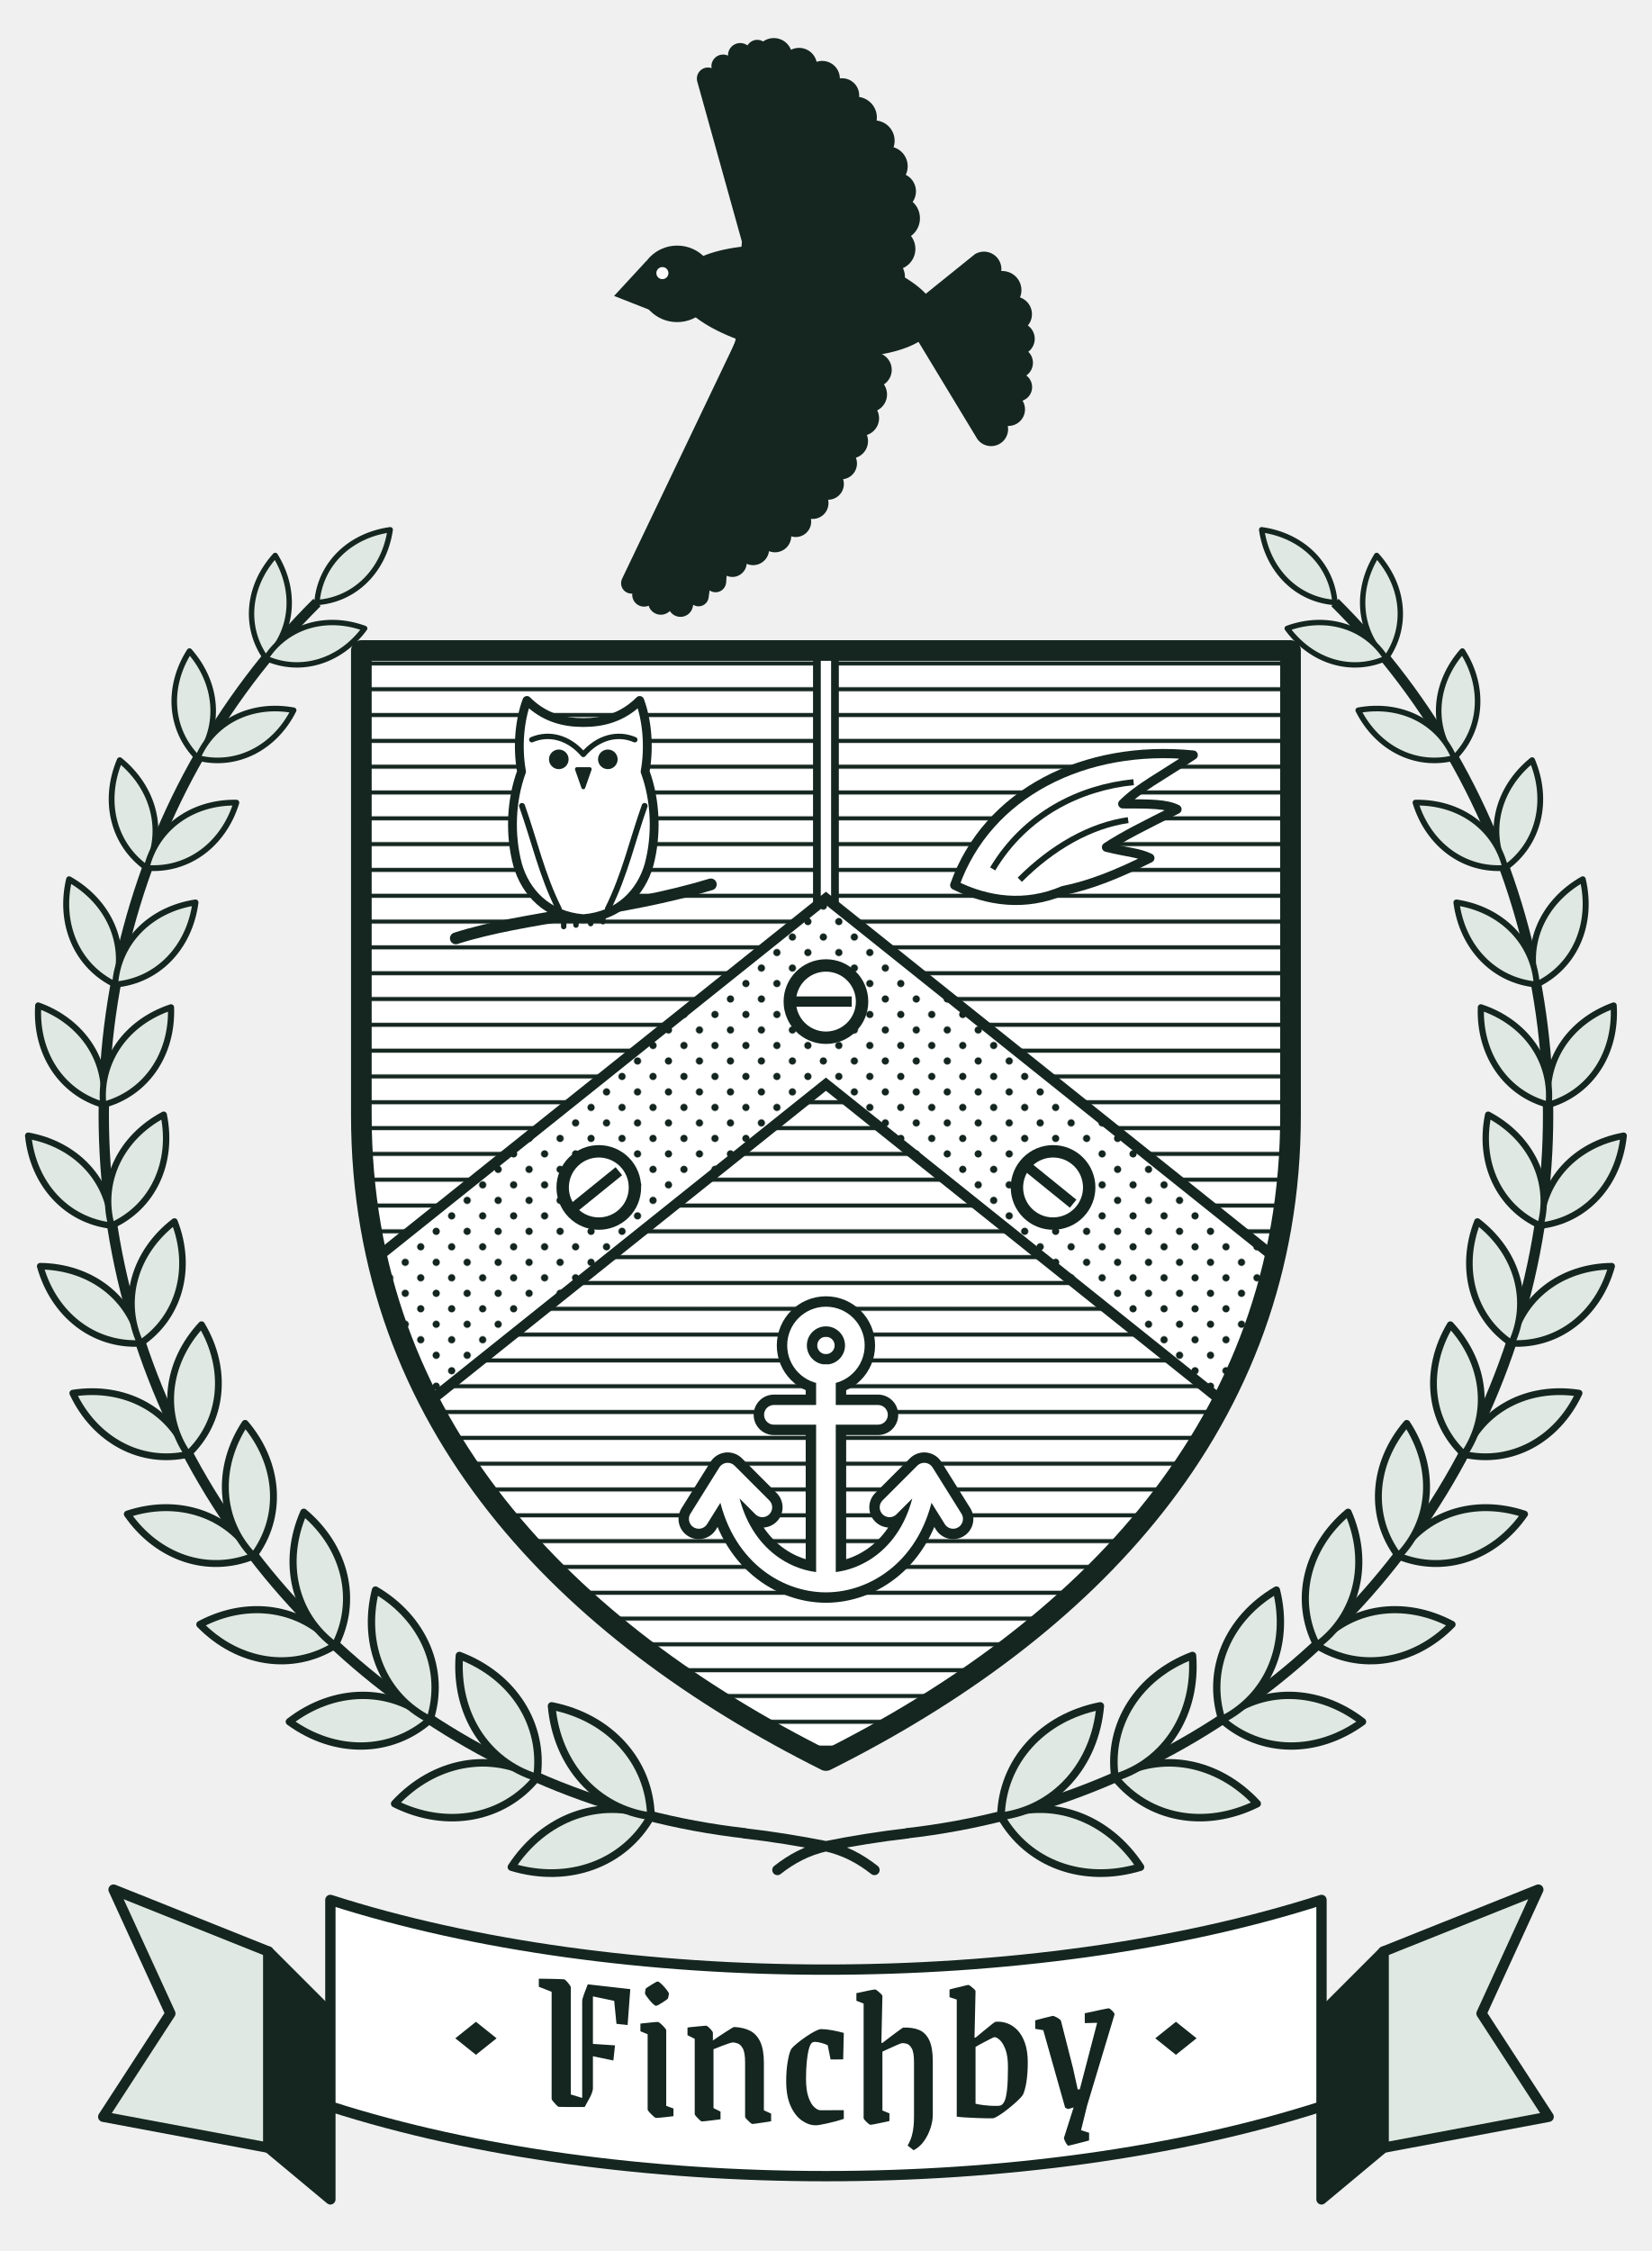
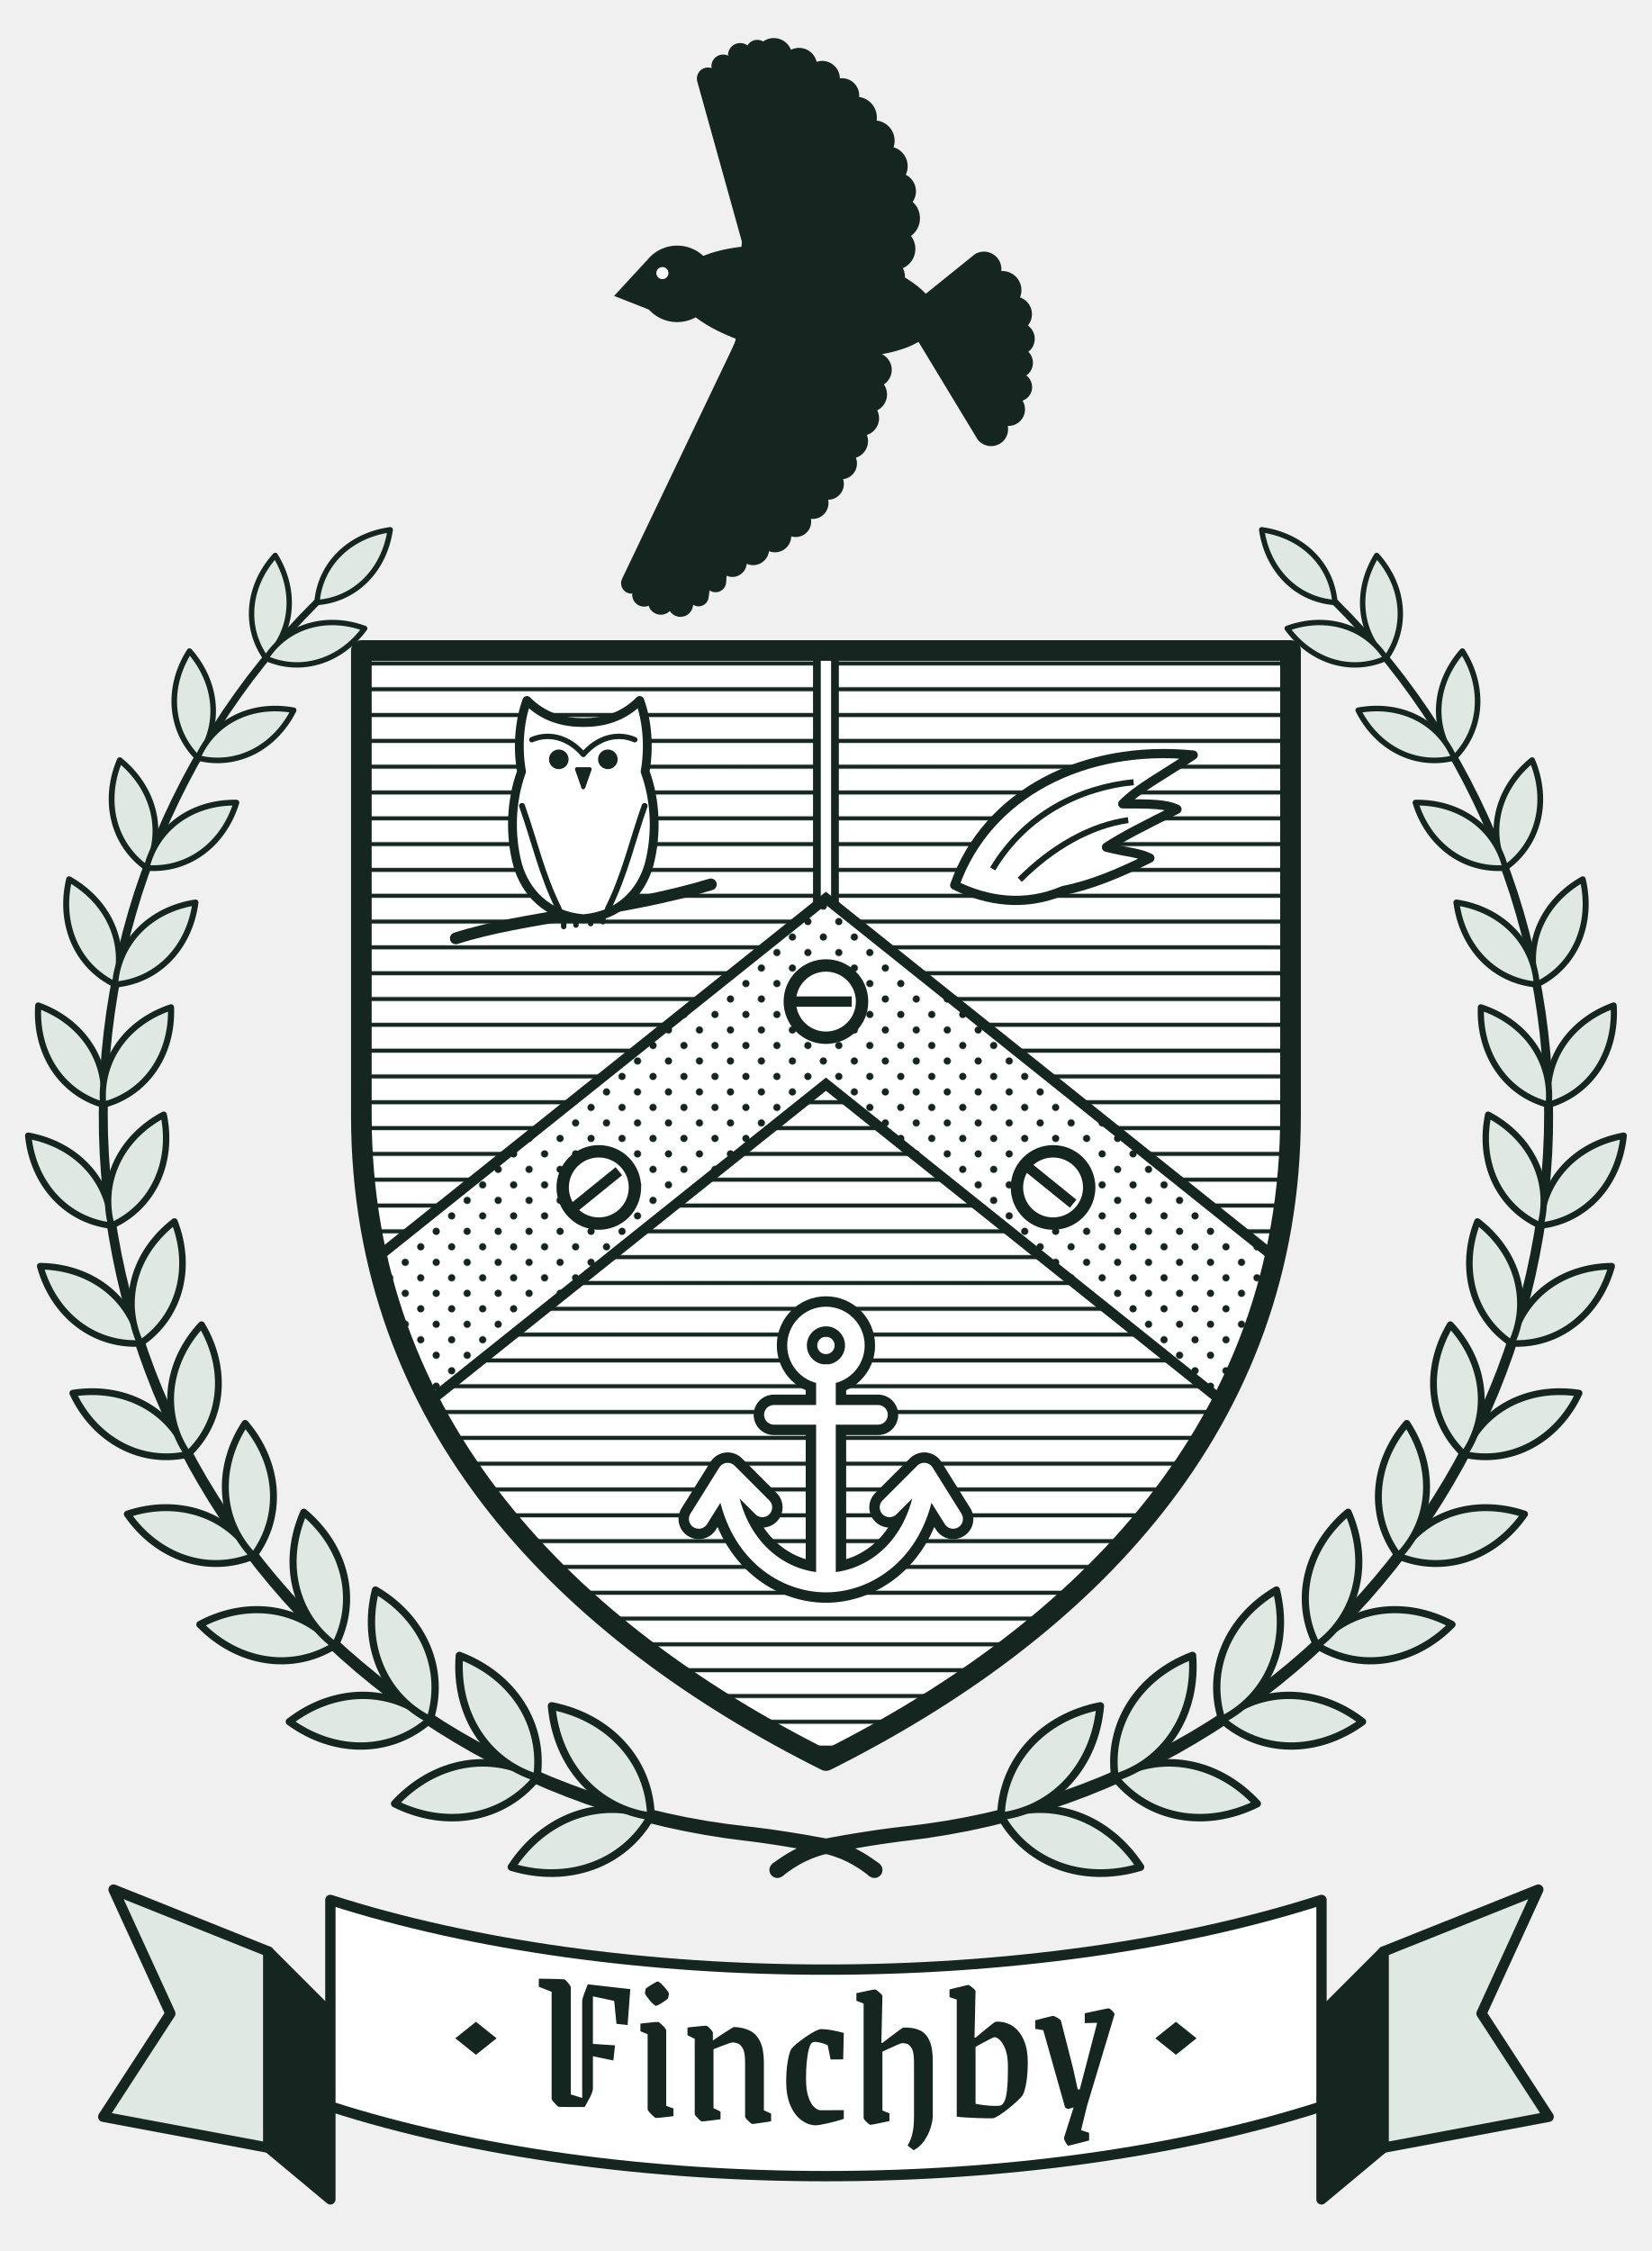
<svg xmlns="http://www.w3.org/2000/svg" viewBox="40 84 320 436" role="img" aria-labelledby="ct">
  <defs>
    <pattern id="az" width="5" height="5" patternUnits="userSpaceOnUse">
      <path d="M0 2.5 H5" stroke="#14261f" stroke-width=".8" />
    </pattern>
    <pattern id="or" width="6" height="6" patternUnits="userSpaceOnUse">
      <rect width="6" height="6" fill="#fff" />
      <circle cx="1.5" cy="1.5" r=".7" fill="#14261f" />
      <circle cx="4.5" cy="4.5" r=".7" fill="#14261f" />
    </pattern>
    <pattern id="gu" width="3" height="3" patternUnits="userSpaceOnUse">
      <rect width="3" height="3" fill="#fff" />
      <path d="M1.5 0 V3" stroke="#14261f" stroke-width=".7" />
    </pattern>
    <clipPath id="sh">
      <path d="M110 210 H290 V300 C290 360 250 400 200 425 C150 400 110 360 110 300 Z" />
    </clipPath>
    <g id="laurel" fill="#dfe8e2" stroke="#14261f" stroke-width="1.3" stroke-linejoin="round">
-       <path d="M184.4 439.1 A140 140 0 0 1 101.4 200.7" fill="none" stroke-width="2" />
+       <path d="M210.34 444.97 L209.61 444.43 L208.85 443.90 L208.08 443.39 L207.29 442.91 L206.49 442.46 L205.67 442.03 L204.83 441.64 L203.97 441.28 L203.09 440.95 L202.19 440.65 L201.27 440.39 L200.31 440.16 L199.02 439.91 L197.72 439.68 L196.41 439.44 L195.09 439.22 L193.76 439.00 L192.42 438.79 L191.09 438.59 L189.76 438.39 L188.44 438.21 L187.12 438.04 L185.83 437.88 L184.57 437.74 L180.68 437.26 L176.83 436.68 L173.00 435.99 L169.19 435.19 L165.40 434.28 L161.63 433.27 L157.90 432.15 L154.20 430.93 L150.54 429.60 L146.91 428.17 L143.32 426.64 L139.78 425.01 L136.29 423.28 L132.85 421.45 L129.45 419.53 L126.12 417.51 L122.84 415.39 L119.62 413.19 L116.47 410.89 L113.38 408.51 L110.36 406.04 L107.41 403.49 L104.53 400.85 L101.72 398.14 L99.00 395.34 L96.35 392.48 L93.79 389.53 L91.31 386.52 L88.91 383.44 L86.60 380.29 L84.38 377.08 L82.26 373.80 L80.22 370.47 L78.28 367.08 L76.44 363.64 L74.69 360.15 L73.04 356.61 L71.49 353.02 L70.04 349.39 L68.70 345.72 L67.46 342.02 L66.32 338.28 L65.29 334.51 L64.37 330.72 L63.55 326.89 L62.84 323.05 L62.24 319.19 L61.74 315.31 L61.36 311.42 L61.09 307.52 L60.92 303.62 L60.87 299.71 L60.92 295.80 L61.09 291.89 L61.36 287.99 L61.74 284.10 L62.24 280.22 L62.84 276.36 L63.55 272.51 L64.37 268.69 L65.29 264.89 L66.33 261.11 L67.46 257.37 L68.71 253.66 L70.05 249.99 L71.50 246.35 L73.05 242.76 L74.71 239.21 L76.46 235.71 L78.30 232.27 L80.25 228.87 L82.29 225.53 L84.42 222.25 L86.65 219.03 L88.96 215.87 L91.36 212.78 L93.85 209.75 L96.42 206.80 L99.08 203.92 L101.82 201.11 L100.89 200.21 L98.12 203.02 L95.43 205.91 L92.83 208.88 L90.30 211.93 L87.86 215.04 L85.52 218.22 L83.26 221.46 L81.09 224.77 L79.02 228.14 L77.04 231.56 L75.16 235.04 L73.38 238.57 L71.69 242.15 L70.11 245.77 L68.63 249.44 L67.26 253.15 L65.98 256.89 L64.82 260.67 L63.76 264.49 L62.81 268.33 L61.96 272.19 L61.23 276.08 L60.60 279.99 L60.09 283.91 L59.68 287.85 L59.39 291.79 L59.21 295.75 L59.14 299.70 L59.17 303.66 L59.32 307.62 L59.59 311.57 L59.96 315.51 L60.44 319.44 L61.03 323.35 L61.74 327.25 L62.55 331.13 L63.47 334.98 L64.50 338.80 L65.63 342.60 L66.87 346.36 L68.22 350.08 L69.67 353.77 L71.23 357.41 L72.88 361.01 L74.64 364.57 L76.49 368.07 L78.45 371.51 L80.50 374.91 L82.64 378.24 L84.88 381.51 L87.21 384.72 L89.62 387.86 L92.13 390.93 L94.72 393.93 L97.39 396.86 L100.15 399.71 L102.98 402.49 L105.89 405.18 L108.88 407.79 L111.94 410.32 L115.06 412.75 L118.26 415.11 L121.52 417.37 L124.84 419.53 L128.23 421.61 L131.66 423.59 L135.16 425.47 L138.70 427.25 L142.30 428.93 L145.94 430.51 L149.62 431.99 L153.35 433.37 L157.11 434.64 L160.91 435.80 L164.73 436.86 L168.59 437.81 L172.47 438.65 L176.38 439.38 L180.30 440.01 L184.22 440.52 L185.49 440.67 L186.76 440.84 L188.05 441.02 L189.35 441.21 L190.66 441.41 L191.97 441.62 L193.29 441.84 L194.60 442.07 L195.90 442.30 L197.19 442.54 L198.46 442.79 L199.69 443.04 L200.51 443.24 L201.31 443.48 L202.09 443.75 L202.86 444.04 L203.60 444.37 L204.33 444.72 L205.04 445.10 L205.74 445.51 L206.43 445.94 L207.11 446.41 L207.78 446.90 L208.46 447.43 Z" fill="#14261f" stroke="none" />
+       <circle cx="209.40" cy="446.20" r="1.55" fill="#14261f" stroke="none" />
+       <circle cx="101.35" cy="200.66" r="0.65" fill="#14261f" stroke="none" />
      <path d="M0 0 C7 -6 17 -6 25 0 C17 6 7 6 0 0 Z" transform="translate(166.1 435.8) rotate(160.0) scale(1.15)" />
      <path d="M0 0 C7 -6 17 -6 25 0 C17 6 7 6 0 0 Z" transform="translate(166.1 435.8) rotate(228.0) scale(1.15)" />
      <path d="M0 0 C7 -6 17 -6 25 0 C17 6 7 6 0 0 Z" transform="translate(144.0 428.3) rotate(169.6) scale(1.12)" />
      <path d="M0 0 C7 -6 17 -6 25 0 C17 6 7 6 0 0 Z" transform="translate(144.0 428.3) rotate(237.6) scale(1.12)" />
      <path d="M0 0 C7 -6 17 -6 25 0 C17 6 7 6 0 0 Z" transform="translate(123.3 417.1) rotate(179.2) scale(1.09)" />
      <path d="M0 0 C7 -6 17 -6 25 0 C17 6 7 6 0 0 Z" transform="translate(123.3 417.1) rotate(247.2) scale(1.09)" />
      <path d="M0 0 C7 -6 17 -6 25 0 C17 6 7 6 0 0 Z" transform="translate(104.9 402.7) rotate(188.8) scale(1.06)" />
      <path d="M0 0 C7 -6 17 -6 25 0 C17 6 7 6 0 0 Z" transform="translate(104.9 402.7) rotate(256.8) scale(1.06)" />
      <path d="M0 0 C7 -6 17 -6 25 0 C17 6 7 6 0 0 Z" transform="translate(89.1 385.4) rotate(198.4) scale(1.03)" />
      <path d="M0 0 C7 -6 17 -6 25 0 C17 6 7 6 0 0 Z" transform="translate(89.1 385.4) rotate(266.4) scale(1.03)" />
      <path d="M0 0 C7 -6 17 -6 25 0 C17 6 7 6 0 0 Z" transform="translate(76.4 365.7) rotate(208.0) scale(1.01)" />
      <path d="M0 0 C7 -6 17 -6 25 0 C17 6 7 6 0 0 Z" transform="translate(76.4 365.7) rotate(276.0) scale(1.01)" />
      <path d="M0 0 C7 -6 17 -6 25 0 C17 6 7 6 0 0 Z" transform="translate(67.2 344.2) rotate(217.6) scale(0.98)" />
      <path d="M0 0 C7 -6 17 -6 25 0 C17 6 7 6 0 0 Z" transform="translate(67.2 344.2) rotate(285.6) scale(0.98)" />
      <path d="M0 0 C7 -6 17 -6 25 0 C17 6 7 6 0 0 Z" transform="translate(61.6 321.4) rotate(227.2) scale(0.95)" />
      <path d="M0 0 C7 -6 17 -6 25 0 C17 6 7 6 0 0 Z" transform="translate(61.6 321.4) rotate(295.2) scale(0.95)" />
      <path d="M0 0 C7 -6 17 -6 25 0 C17 6 7 6 0 0 Z" transform="translate(60.0 298.0) rotate(236.8) scale(0.92)" />
      <path d="M0 0 C7 -6 17 -6 25 0 C17 6 7 6 0 0 Z" transform="translate(60.0 298.0) rotate(304.8) scale(0.92)" />
      <path d="M0 0 C7 -6 17 -6 25 0 C17 6 7 6 0 0 Z" transform="translate(62.3 274.7) rotate(246.4) scale(0.89)" />
      <path d="M0 0 C7 -6 17 -6 25 0 C17 6 7 6 0 0 Z" transform="translate(62.3 274.7) rotate(314.4) scale(0.89)" />
      <path d="M0 0 C7 -6 17 -6 25 0 C17 6 7 6 0 0 Z" transform="translate(68.4 252.1) rotate(256.0) scale(0.86)" />
      <path d="M0 0 C7 -6 17 -6 25 0 C17 6 7 6 0 0 Z" transform="translate(68.4 252.1) rotate(324.0) scale(0.86)" />
      <path d="M0 0 C7 -6 17 -6 25 0 C17 6 7 6 0 0 Z" transform="translate(78.3 230.8) rotate(265.6) scale(0.83)" />
      <path d="M0 0 C7 -6 17 -6 25 0 C17 6 7 6 0 0 Z" transform="translate(78.3 230.8) rotate(333.6) scale(0.83)" />
      <path d="M0 0 C7 -6 17 -6 25 0 C17 6 7 6 0 0 Z" transform="translate(91.5 211.5) rotate(275.2) scale(0.80)" />
      <path d="M0 0 C7 -6 17 -6 25 0 C17 6 7 6 0 0 Z" transform="translate(91.5 211.5) rotate(343.2) scale(0.80)" />
      <path d="M0 0 C7 -6 17 -6 25 0 C17 6 7 6 0 0 Z" transform="translate(101.4 200.7) rotate(315.2) scale(.8)" />
    </g>
    <g id="buckle" fill="none" stroke="#14261f">
      <circle r="7" stroke-width="2.4" fill="#fff" />
      <path d="M-7 0 H5" stroke-width="2" />
    </g>
  </defs>
  <use href="#laurel" />
  <use href="#laurel" transform="translate(400 0) scale(-1 1)" />
-   <path d="M184.4 439.13 C189.4 439.7 195 440.6 200 441.6 C203.6 442.4 206.6 444 209.4 446.2 M215.6 439.13 C210.6 439.7 205 440.6 200 441.6 C196.4 442.4 193.4 444 190.6 446.2" fill="none" stroke="#14261f" stroke-width="2" stroke-linecap="round" stroke-linejoin="round" />
  <g transform="translate(145.7 78.4) scale(.13)" fill="#14261f">
    <g transform="translate(300 412)">
      <path d="M0 -4.9 L258.5 -16.5 A16.5 16.5 0 0 1 258.5 16.5 L0 4.9 Z" transform="rotate(-103.0)" />
      <path d="M0 -5.2 L272.6 -17.4 A17.4 17.4 0 0 1 272.6 17.4 L0 5.2 Z" transform="rotate(-97.5)" />
      <path d="M0 -5.5 L286.7 -18.3 A18.3 18.3 0 0 1 286.7 18.3 L0 5.5 Z" transform="rotate(-92.0)" />
      <path d="M0 -5.1 L293.1 -16.9 A16.9 16.9 0 0 1 293.1 16.9 L0 5.1 Z" transform="rotate(-87.0)" />
      <path d="M0 -8.2 L287.5 -27.5 A27.5 27.5 0 0 1 287.5 27.5 L0 8.2 Z" transform="rotate(-82.0)" />
      <path d="M0 -8.1 L281.6 -26.9 A26.9 26.9 0 0 1 281.6 26.9 L0 8.1 Z" transform="rotate(-74.0)" />
      <path d="M0 -7.9 L275.7 -26.3 A26.3 26.3 0 0 1 275.7 26.3 L0 7.9 Z" transform="rotate(-66.0)" />
      <path d="M0 -7.7 L267.5 -25.5 A25.5 25.5 0 0 1 267.5 25.5 L0 7.7 Z" transform="rotate(-58.0)" />
      <path d="M0 -9.3 L253.1 -30.9 A30.9 30.9 0 0 1 253.1 30.9 L0 9.3 Z" transform="rotate(-50.0)" />
      <path d="M0 -9.1 L247.7 -30.3 A30.3 30.3 0 0 1 247.7 30.3 L0 9.1 Z" transform="rotate(-40.0)" />
      <path d="M0 -8.9 L242.4 -29.6 A29.6 29.6 0 0 1 242.4 29.6 L0 8.9 Z" transform="rotate(-30.0)" />
      <path d="M0 -8.3 L239.4 -27.6 A27.6 27.6 0 0 1 239.4 27.6 L0 8.3 Z" transform="rotate(-20.5)" />
      <path d="M0 -9.8 L229.2 -32.8 A32.8 32.8 0 0 1 229.2 32.8 L0 9.8 Z" transform="rotate(-11.0)" />
      <path d="M0 -9.4 L219.6 -31.4 A31.4 31.4 0 0 1 219.6 31.4 L0 9.4 Z" transform="rotate(0.5)" />
      <path d="M0 -9.0 L209.9 -30.1 A30.1 30.1 0 0 1 209.9 30.1 L0 9.0 Z" transform="rotate(12.0)" />
      <path d="M0 0 L-55.7 -241.2 L-34.1 -258.8 L-9.6 -274.3 L14.6 -278.6 L39.5 -280.7 L76.5 -266.9 L110.6 -248.3 L139.7 -223.6 L164.3 -195.8 L191.7 -160.8 L212.0 -122.4 L225.1 -84.2 L231.5 -45.0 L225.9 2.0 L211.3 44.9 Z" />
    </g>
    <g transform="translate(290 548)">
      <path d="M0 -4.7 L398.5 -15.5 A15.5 15.5 0 0 1 398.5 15.5 L0 4.7 Z" transform="rotate(114.0)" />
      <path d="M0 -5.3 L407.3 -17.7 A17.7 17.7 0 0 1 407.3 17.7 L0 5.3 Z" transform="rotate(110.6)" />
      <path d="M0 -5.7 L409.5 -19.0 A19.0 19.0 0 0 1 409.5 19.0 L0 5.7 Z" transform="rotate(106.8)" />
      <path d="M0 -5.6 L405.3 -18.8 A18.8 18.8 0 0 1 405.3 18.8 L0 5.6 Z" transform="rotate(102.7)" />
      <path d="M0 -4.5 L388.4 -15.1 A15.1 15.1 0 0 1 388.4 15.1 L0 4.5 Z" transform="rotate(99.2)" />
      <path d="M0 -4.7 L363.6 -15.8 A15.8 15.8 0 0 1 363.6 15.8 L0 4.7 Z" transform="rotate(95.8)" />
      <path d="M0 -6.4 L333.6 -21.3 A21.3 21.3 0 0 1 333.6 21.3 L0 6.4 Z" transform="rotate(92.0)" />
      <path d="M0 -7.2 L313.8 -23.9 A23.9 23.9 0 0 1 313.8 23.9 L0 7.2 Z" transform="rotate(86.5)" />
      <path d="M0 -7.3 L298.3 -24.2 A24.2 24.2 0 0 1 298.3 24.2 L0 7.3 Z" transform="rotate(80.0)" />
      <path d="M0 -6.9 L284.5 -23.0 A23.0 23.0 0 0 1 284.5 23.0 L0 6.9 Z" transform="rotate(73.1)" />
      <path d="M0 -7.1 L267.4 -23.6 A23.6 23.6 0 0 1 267.4 23.6 L0 7.1 Z" transform="rotate(66.2)" />
      <path d="M0 -7.1 L252.7 -23.5 A23.5 23.5 0 0 1 252.7 23.5 L0 7.1 Z" transform="rotate(58.8)" />
      <path d="M0 -7.1 L238.9 -23.6 A23.6 23.6 0 0 1 238.9 23.6 L0 7.1 Z" transform="rotate(51.0)" />
      <path d="M0 -7.8 L224.2 -25.9 A25.9 25.9 0 0 1 224.2 25.9 L0 7.8 Z" transform="rotate(42.8)" />
      <path d="M0 -7.9 L215.9 -26.2 A26.2 26.2 0 0 1 215.9 26.2 L0 7.9 Z" transform="rotate(33.2)" />
      <path d="M0 -7.9 L209.3 -26.5 A26.5 26.5 0 0 1 209.3 26.5 L0 7.9 Z" transform="rotate(23.3)" />
      <path d="M0 -7.8 L205.0 -26.0 A26.0 26.0 0 0 1 205.0 26.0 L0 7.8 Z" transform="rotate(13.0)" />
      <path d="M0 0 L-151.6 340.4 L-134.3 358.1 L-111.1 369.3 L-83.8 372.4 L-58.4 358.4 L-34.6 339.7 L-11.1 319.2 L18.6 303.4 L50.4 285.8 L80.3 264.8 L105.5 239.7 L128.7 212.6 L148.7 183.6 L165.3 152.8 L182.2 119.5 L194.9 84.0 L202.6 46.8 Z" />
    </g>
    <g transform="translate(540 512)">
      <path d="M0 -7.8 L132.0 -26.0 A26.0 26.0 0 0 1 132.0 26.0 L0 7.8 Z" transform="rotate(-31.0)" />
      <path d="M0 -8.6 L145.2 -28.5 A28.5 28.5 0 0 1 145.2 28.5 L0 8.6 Z" transform="rotate(-14.6)" />
      <path d="M0 -7.9 L158.3 -26.4 A26.4 26.4 0 0 1 158.3 26.4 L0 7.9 Z" transform="rotate(-0.3)" />
      <path d="M0 -7.3 L168.4 -24.3 A24.3 24.3 0 0 1 168.4 24.3 L0 7.3 Z" transform="rotate(12.3)" />
      <path d="M0 -6.9 L178.2 -23.0 A23.0 23.0 0 0 1 178.2 23.0 L0 6.9 Z" transform="rotate(23.7)" />
      <path d="M0 -6.4 L195.8 -21.5 A21.5 21.5 0 0 1 195.8 21.5 L0 6.4 Z" transform="rotate(33.4)" />
      <path d="M0 -7.4 L205.6 -24.7 A24.7 24.7 0 0 1 205.6 24.7 L0 7.4 Z" transform="rotate(43.3)" />
      <path d="M0 -7.6 L210.7 -25.3 A25.3 25.3 0 0 1 210.7 25.3 L0 7.6 Z" transform="rotate(54.0)" />
      <path d="M0 0 L121.9 -73.2 L151.3 -39.3 L166.2 -0.8 L169.5 36.9 L165.9 72.9 L163.2 107.7 L150.9 142.1 L124.8 171.8 Z" />
    </g>
    <ellipse cx="388" cy="492" rx="196" ry="80" transform="rotate(8 388 492)" />
    <circle cx="196" cy="466" r="57" />
    <path d="M150 432 L102 484 L158 506 Z" />
    <circle cx="174" cy="450" r="9" fill="#fff" />
  </g>
  <path d="M110 210 H290 V300 C290 360 250 400 200 425 C150 400 110 360 110 300 Z" fill="#fff" />
  <g clip-path="url(#sh)">
    <rect x="100" y="200" width="200" height="240" fill="url(#az)" />
    <path d="M200 208 V262" stroke="#14261f" stroke-width="5" />
    <path d="M200 208 V262" stroke="#fff" stroke-width="2" />
    <path d="M200 258 L300 338 V374 L200 294 L100 374 V338 Z" fill="url(#or)" stroke="#14261f" stroke-width="2" />
  </g>
  <g transform="translate(153 242) scale(.95)" fill="#fff" stroke="#14261f" stroke-width="1.8" stroke-linejoin="round" stroke-linecap="round">
    <path d="M-26 25 C-12 20.5 8 19.5 26 14" fill="none" stroke-width="2.4" />
    <path d="M0 -19 C4 -19 8 -20 11.5 -23.5 C13 -19.5 13.5 -14 12.6 -9 C14.8 -3 15 4 13.4 10 C11.8 15.6 7.4 20.4 0 21 C-7.4 20.4 -11.8 15.6 -13.4 10 C-15 4 -14.8 -3 -12.6 -9 C-13.5 -14 -13 -19.5 -11.5 -23.5 C-8 -20 -4 -19 0 -19 Z" />
    <path d="M-10.5 -15.5 C-7 -17 -3 -16 0 -12.5 C3 -16 7 -17 10.5 -15.5" fill="none" stroke-width="1.1" />
    <circle cx="-5" cy="-11.5" r="2" fill="#14261f" stroke="none" />
    <circle cx="5" cy="-11.5" r="2" fill="#14261f" stroke="none" />
    <path d="M-1.3 -9.5 L0 -5.8 L1.3 -9.5 Z" fill="#14261f" stroke-width=".8" />
    <path d="M-12.5 -2 C-10 5 -8.5 12 -5 19 M12.5 -2 C10 5 8.5 12 5 19" fill="none" stroke-width="1.2" />
    <path d="M-4 20 V22.6 M-1.5 20.6 V22.3 M1.5 20.6 V22 M4 20 V21.6" fill="none" stroke-width="1.1" />
  </g>
  <path d="M110 210 H290 V300 C290 360 250 400 200 425 C150 400 110 360 110 300 Z" fill="none" stroke="#14261f" stroke-width="4" stroke-linejoin="round" />
  <g transform="translate(247 246) scale(1.05)" fill="#fff" stroke="#14261f" stroke-width="1.7" stroke-linejoin="round">
    <path d="M-21 9 C-15 -8 3 -17 23 -15 C17 -11 13 -9 10 -6 C15 -6 18 -6 20 -5 C14 -2 10 0 7 2 C11 3 13 3 15 4 C9 7 4 9 -1 10 C-8 13 -15 12 -21 9 Z" />
    <path d="M-14 6 C-8 -4 2 -9 12 -10 M-9 8 C-3 2 4 -2 11 -3" fill="none" stroke-width="1.1" />
  </g>
  <g transform="translate(200 367) scale(1.12)" fill="none" stroke-linecap="round" stroke-linejoin="round">
    <path d="M0 -15 V21 M-9 -8 H9 M-17 5 C-15 16 -7 21 0 21 C7 21 15 16 17 5 M-22 10 L-17 2 L-11 8 M22 10 L17 2 L11 8" stroke="#14261f" stroke-width="7" />
    <circle cy="-20" r="5" stroke="#14261f" stroke-width="7" />
    <path d="M0 -15 V21 M-9 -8 H9 M-17 5 C-15 16 -7 21 0 21 C7 21 15 16 17 5 M-22 10 L-17 2 L-11 8 M22 10 L17 2 L11 8" stroke="#fff" stroke-width="3.4" />
    <circle cy="-20" r="5" stroke="#fff" stroke-width="3.4" />
  </g>
  <use href="#buckle" x="200" y="278" />
  <use href="#buckle" transform="translate(156 314) rotate(-39)" />
  <use href="#buckle" transform="translate(244 314) rotate(39)" />
  <g stroke="#14261f" stroke-width="2" stroke-linejoin="round">
    <path d="M92 462 L62 450 L73 474 L60 494 L92 500 Z M308 462 L338 450 L327 474 L340 494 L308 500 Z" fill="#dfe8e2" />
    <path d="M92 462 L104 474 L104 510 L92 500 Z M308 462 L296 474 L296 510 L308 500 Z" fill="#14261f" />
    <path d="M104 452 C160 470 240 470 296 452 L296 492 C240 510 160 510 104 492 Z" fill="#fff" />
  </g>
  <path fill="#14261f" d="M 153.98 468.36 L 162.10 469.28 L 161.58 476.23 L 159.42 476.00 L 158.98 471.55 L 153.86 470.47 L 153.98 468.36 Z M 150.58 489.68 L 154.02 490.73 L 153.26 492.11 Q 152.86 492.10 152.04 492.11 Q 151.22 492.12 150.38 492.11 Q 149.54 492.10 148.92 492.09 Q 148.30 492.08 148.22 492.07 Q 148.10 492.05 147.78 491.73 Q 147.46 491.40 147.16 491.04 Q 146.86 490.67 146.86 490.55 L 146.86 469.79 L 144.38 468.82 L 144.38 467.26 Q 144.86 467.25 145.62 467.27 Q 146.38 467.28 147.18 467.30 Q 147.98 467.31 148.58 467.34 Q 149.18 467.37 149.30 467.38 Q 149.42 467.40 149.74 467.72 Q 150.06 468.05 150.32 468.42 Q 150.58 468.80 150.58 468.92 L 150.58 489.68 Z M 152.98 479.76 L 159.14 480.17 L 158.82 483.10 L 152.98 481.88 L 152.98 479.76 Z M 153.86 468.35 L 154.86 468.47 L 154.86 488.55 Q 154.86 488.79 154.66 489.39 Q 154.46 489.98 154.02 490.73 L 152.78 490.57 L 152.78 471.65 Q 152.78 471.21 153.12 470.29 Q 153.46 469.38 153.86 468.35 Z M 167.06 494.23 Q 166.94 494.22 166.54 493.87 Q 166.14 493.51 165.80 493.12 Q 165.46 492.73 165.46 492.61 L 165.46 478.01 L 164.06 477.44 L 164.06 475.96 Q 164.06 475.96 164.52 475.90 Q 164.98 475.85 165.62 475.79 Q 166.26 475.72 166.80 475.67 Q 167.34 475.62 167.46 475.63 Q 167.62 475.64 168.00 475.98 Q 168.38 476.31 168.72 476.70 Q 169.06 477.08 169.06 477.28 L 169.06 491.88 L 170.46 492.40 L 170.46 493.88 Q 170.46 493.88 170.00 493.94 Q 169.54 494.00 168.90 494.07 Q 168.26 494.14 167.72 494.19 Q 167.18 494.24 167.06 494.23 Z M 165.06 469.25 Q 165.06 469.17 165.40 468.94 Q 165.74 468.72 166.18 468.44 Q 166.62 468.16 166.98 467.97 Q 167.34 467.78 167.42 467.79 Q 167.58 467.80 167.94 468.11 Q 168.30 468.42 168.68 468.85 Q 169.06 469.28 169.34 469.67 Q 169.62 470.05 169.58 470.25 L 169.42 471.03 Q 169.38 471.15 169.06 471.38 Q 168.74 471.62 168.32 471.88 Q 167.90 472.15 167.54 472.34 Q 167.18 472.52 167.06 472.51 Q 166.90 472.50 166.54 472.17 Q 166.18 471.84 165.82 471.40 Q 165.46 470.97 165.20 470.59 Q 164.94 470.20 164.94 470.08 L 165.06 469.25 Z M 175.94 494.90 Q 175.82 494.90 175.50 494.60 Q 175.18 494.29 174.88 493.96 Q 174.58 493.62 174.58 493.50 L 174.58 478.90 L 173.18 478.20 L 173.18 476.72 Q 173.18 476.72 173.68 476.65 Q 174.18 476.59 174.86 476.53 Q 175.54 476.48 176.12 476.41 Q 176.70 476.35 176.82 476.36 Q 176.94 476.37 177.26 476.64 Q 177.58 476.92 177.84 477.26 Q 178.10 477.59 178.10 477.71 L 178.10 479.23 Q 178.62 478.86 179.28 478.42 Q 179.94 477.98 180.58 477.57 Q 181.22 477.16 181.68 476.88 Q 182.14 476.60 182.22 476.61 Q 184.02 476.69 185.30 477.34 Q 186.58 477.99 187.28 479.49 Q 187.98 480.99 187.98 483.59 L 187.98 492.75 L 189.38 493.39 L 189.38 494.87 Q 189.38 494.87 188.88 494.96 Q 188.38 495.04 187.68 495.14 Q 186.98 495.24 186.42 495.32 Q 185.86 495.40 185.74 495.40 Q 185.62 495.39 185.28 495.10 Q 184.94 494.80 184.64 494.47 Q 184.34 494.14 184.34 494.02 L 184.34 483.46 Q 184.34 481.54 183.88 480.74 Q 183.42 479.94 182.86 479.78 Q 182.30 479.61 182.02 479.60 Q 181.78 479.59 181.16 479.80 Q 180.54 480.01 179.76 480.31 Q 178.98 480.60 178.22 480.92 L 178.22 492.32 L 179.58 493.00 L 179.58 494.48 Q 179.58 494.48 179.08 494.55 Q 178.58 494.62 177.90 494.70 Q 177.22 494.78 176.64 494.85 Q 176.06 494.91 175.94 494.90 Z M 198.02 495.65 Q 196.66 495.65 195.34 494.73 Q 194.02 493.81 193.16 491.92 Q 192.30 490.02 192.30 487.10 Q 192.30 485.10 192.58 483.39 Q 192.86 481.67 193.26 480.92 Q 193.58 480.45 194.38 479.80 Q 195.18 479.15 196.12 478.50 Q 197.06 477.85 197.88 477.43 Q 198.70 477.02 199.06 477.02 Q 199.98 477.02 201.18 477.24 Q 202.38 477.45 203.46 477.76 L 203.34 482.89 L 200.90 482.90 L 200.34 480.14 Q 199.94 479.94 199.20 479.72 Q 198.46 479.50 197.86 479.49 Q 197.70 479.49 197.56 479.53 Q 197.42 479.57 197.30 479.65 Q 196.94 479.93 196.68 480.93 Q 196.42 481.92 196.28 483.40 Q 196.14 484.88 196.14 486.64 Q 196.14 488.88 196.62 490.22 Q 197.10 491.57 197.76 492.15 Q 198.42 492.74 198.94 492.74 L 203.46 492.72 L 203.46 494.40 Q 202.74 494.65 201.90 494.88 Q 201.06 495.10 200.26 495.28 Q 199.46 495.46 198.86 495.56 Q 198.26 495.66 198.02 495.65 Z M 205.90 471.53 L 205.90 470.05 Q 205.90 470.05 206.24 469.99 Q 206.58 469.92 207.08 469.81 Q 207.58 469.71 208.10 469.59 Q 208.62 469.48 209.02 469.41 Q 209.42 469.34 209.54 469.34 Q 209.66 469.34 210.00 469.61 Q 210.34 469.88 210.64 470.17 Q 210.94 470.46 210.94 470.62 L 210.74 479.67 L 210.94 479.70 Q 211.46 479.29 212.12 478.79 Q 212.78 478.29 213.40 477.83 Q 214.02 477.36 214.46 477.05 Q 214.90 476.73 214.94 476.73 Q 216.78 476.65 218.06 477.19 Q 219.34 477.73 220.02 479.18 Q 220.70 480.62 220.70 483.22 L 220.70 493.62 Q 220.70 494.82 220.26 496.18 Q 219.82 497.55 219.00 498.71 Q 218.18 499.87 216.98 500.48 L 215.82 499.57 Q 216.38 498.63 216.64 497.68 Q 216.90 496.73 216.98 495.78 Q 217.06 494.84 217.06 493.96 L 217.06 483.40 Q 217.06 481.48 216.60 480.72 Q 216.14 479.96 215.60 479.84 Q 215.06 479.72 214.74 479.74 Q 214.58 479.74 213.78 480.09 Q 212.98 480.44 212.14 480.83 Q 211.30 481.21 210.94 481.38 L 210.94 492.78 L 212.30 493.34 L 212.30 494.82 Q 212.30 494.82 211.80 494.94 Q 211.30 495.05 210.60 495.19 Q 209.90 495.33 209.32 495.45 Q 208.74 495.56 208.62 495.56 Q 208.50 495.57 208.18 495.29 Q 207.86 495.02 207.58 494.71 Q 207.30 494.39 207.30 494.27 L 207.30 472.07 L 205.90 471.53 Z M 232.86 475.60 Q 234.02 475.50 235.12 475.90 Q 236.22 476.29 237.12 477.24 Q 238.02 478.19 238.56 479.74 Q 239.10 481.28 239.10 483.48 Q 239.10 485.56 238.84 487.23 Q 238.58 488.89 238.14 489.78 Q 237.82 490.25 237.02 490.99 Q 236.22 491.73 235.28 492.48 Q 234.34 493.23 233.52 493.74 Q 232.70 494.26 232.34 494.29 Q 232.14 494.30 231.24 494.30 Q 230.34 494.29 229.18 494.24 Q 228.02 494.19 226.96 494.13 Q 225.90 494.06 225.34 493.98 L 225.34 471.30 L 223.94 470.83 L 223.94 469.35 Q 224.26 469.25 224.82 469.11 Q 225.38 468.98 225.98 468.84 Q 226.58 468.70 227.02 468.58 Q 227.46 468.47 227.58 468.46 Q 227.70 468.46 228.04 468.71 Q 228.38 468.97 228.68 469.24 Q 228.98 469.52 228.98 469.68 L 228.78 478.65 L 228.98 478.68 Q 229.66 478.11 230.52 477.40 Q 231.38 476.69 232.06 476.15 Q 232.74 475.61 232.86 475.60 Z M 232.62 478.58 Q 232.50 478.59 231.84 478.93 Q 231.18 479.26 230.38 479.69 Q 229.58 480.11 228.98 480.48 L 228.98 491.48 Q 229.62 491.63 230.60 491.75 Q 231.58 491.87 232.48 491.89 Q 233.38 491.92 233.74 491.84 Q 234.22 491.72 234.56 491.05 Q 234.90 490.38 235.08 488.78 Q 235.26 487.18 235.26 484.38 Q 235.26 482.18 234.76 480.91 Q 234.26 479.64 233.64 479.09 Q 233.02 478.55 232.62 478.58 Z M 246.98 499.60 Q 246.86 499.62 246.64 499.30 Q 246.42 498.99 246.26 498.61 Q 246.10 498.23 246.10 498.11 L 247.98 492.19 Q 247.70 492.27 247.38 492.37 Q 247.06 492.47 246.94 492.49 Q 246.86 492.50 246.60 492.37 Q 246.34 492.24 246.34 492.24 L 242.10 477.23 L 240.54 476.97 L 240.54 475.33 Q 240.54 475.33 241.00 475.20 Q 241.46 475.06 242.10 474.91 Q 242.74 474.76 243.28 474.62 Q 243.82 474.47 243.94 474.46 Q 244.06 474.44 244.44 474.62 Q 244.82 474.79 245.16 475.03 Q 245.50 475.27 245.54 475.46 L 247.86 484.57 L 248.78 488.72 L 249.18 488.67 L 252.54 475.80 L 250.14 475.86 L 250.14 473.94 Q 250.14 473.94 250.58 473.86 Q 251.02 473.78 251.66 473.63 Q 252.30 473.47 252.98 473.34 Q 253.66 473.19 254.16 473.10 Q 254.66 473.00 254.74 472.99 Q 254.86 472.97 255.14 473.19 Q 255.42 473.41 255.68 473.71 Q 255.94 474.01 255.90 474.21 L 250.58 491.88 L 249.42 496.60 L 250.98 497.10 L 250.98 498.58 Q 250.98 498.58 250.42 498.74 Q 249.86 498.90 249.10 499.08 Q 248.34 499.26 247.72 499.43 Q 247.10 499.59 246.98 499.60 Z" />
  <g fill="#14261f">
    <path d="M128.2 478.8 L132.2 475.6 L136.2 478.8 L132.2 482.0 Z" />
    <path d="M263.8 478.8 L267.8 475.6 L271.8 478.8 L267.8 482.0 Z" />
  </g>
</svg>
